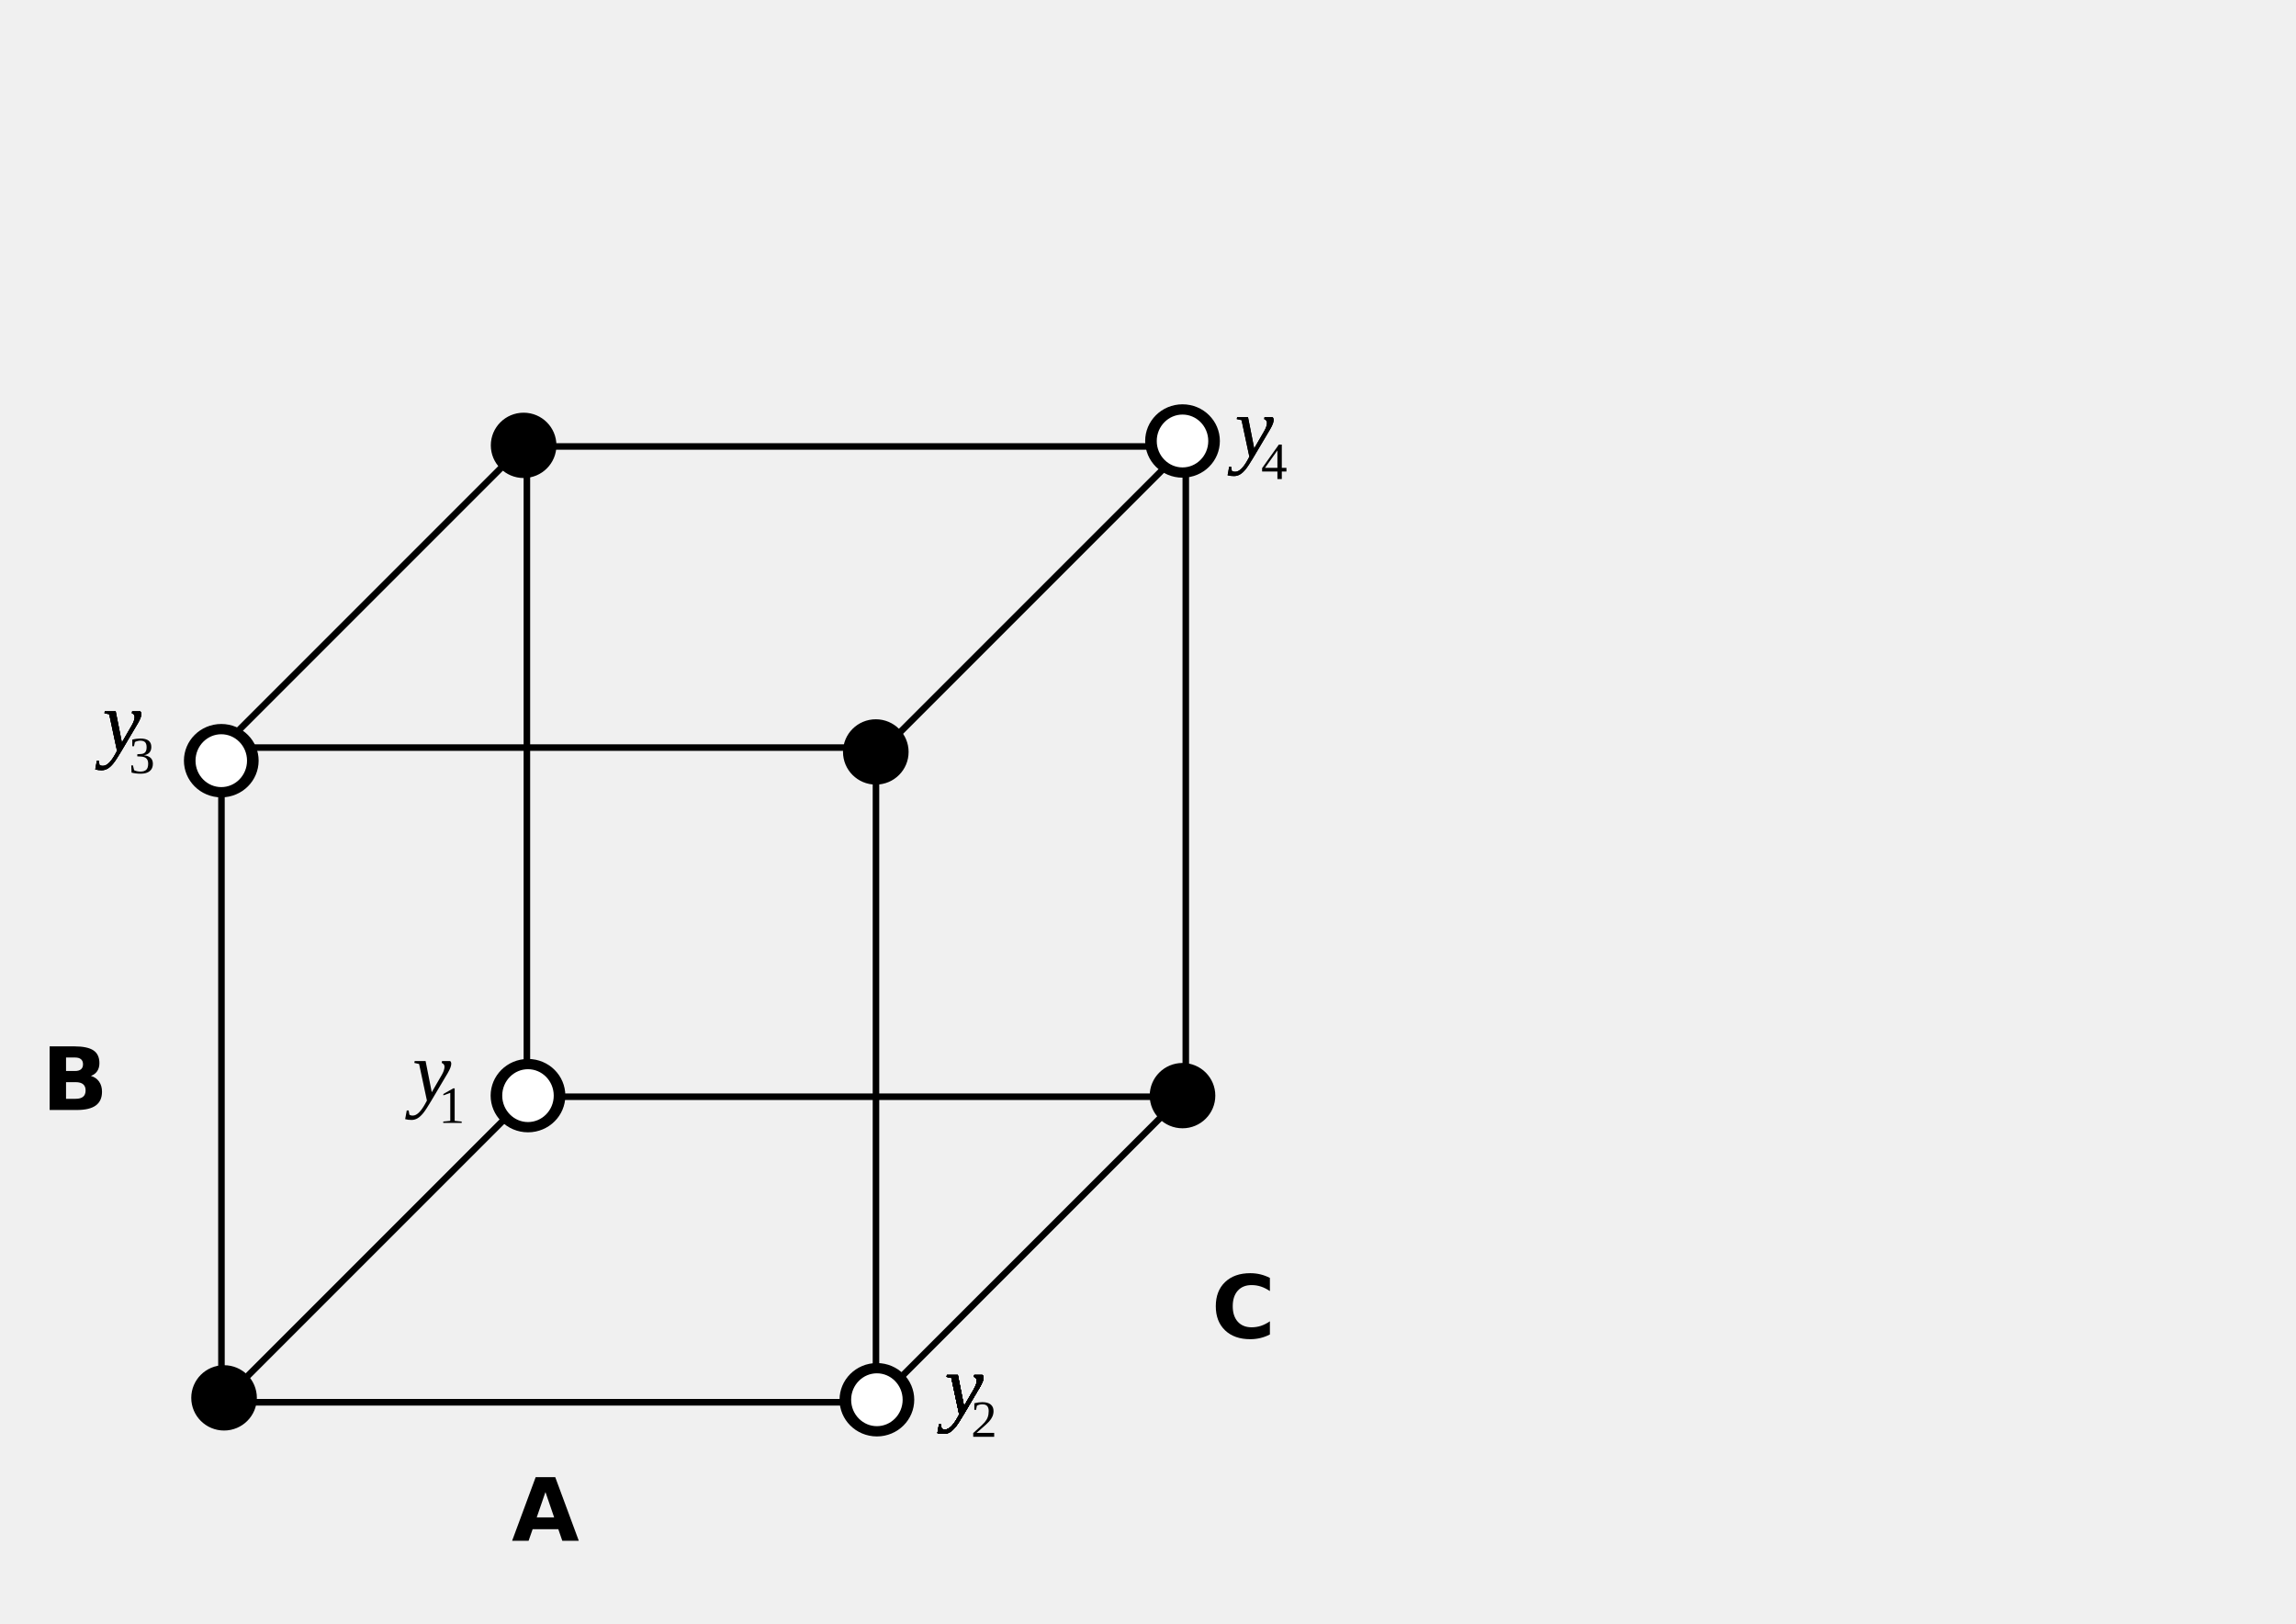
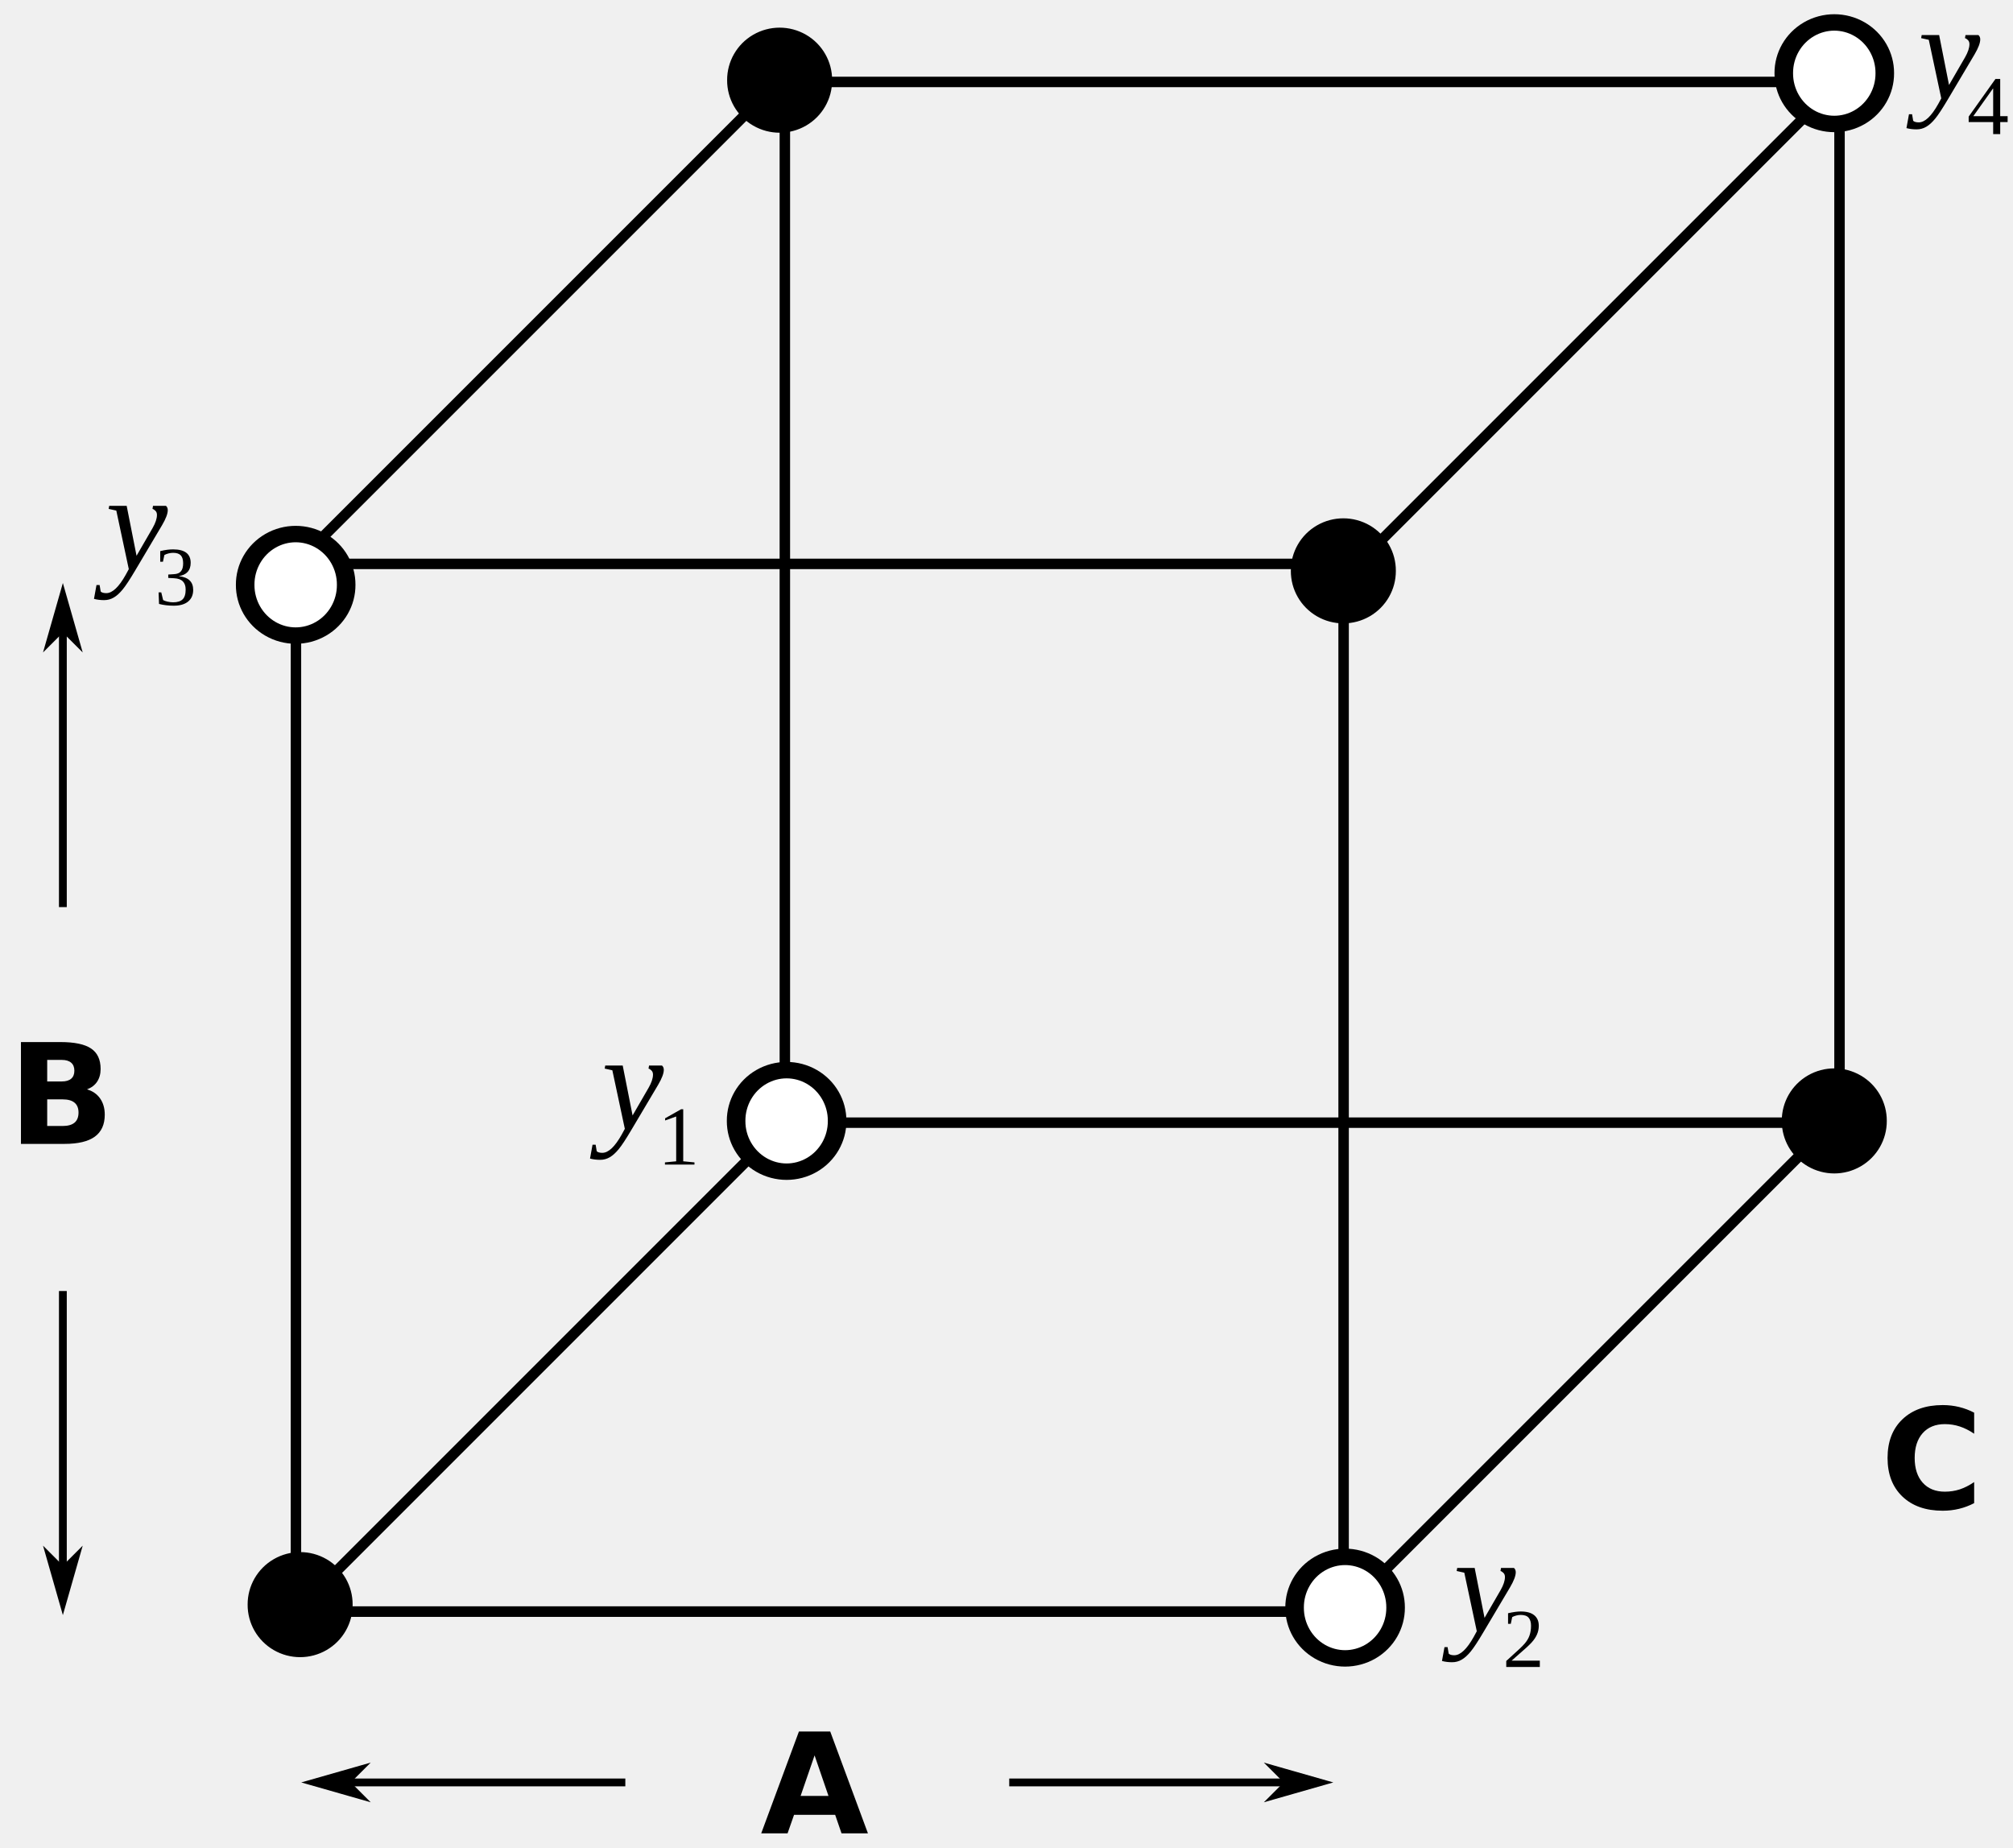
- <svg xmlns="http://www.w3.org/2000/svg" width="1052.362" height="744.094" id="svg2" version="1.1">
+ <svg xmlns="http://www.w3.org/2000/svg" width="576.42" height="528.96" id="svg2" version="1.1">
  <defs id="defs4">
-     </defs>
-   <g id="layer1" transform="translate(0,-308.2677)">
-     <path id="path3668" d="m 243.498,512.865 297.01,0" style="fill:none;stroke:#000000;stroke-width:2.995;stroke-linecap:butt;stroke-linejoin:miter;stroke-miterlimit:4;stroke-opacity:1;stroke-dasharray:none" />
-     <path id="path3596" d="M 101.5,950.862 241.51,810.853" style="fill:none;stroke:#000000;stroke-width:3;stroke-linecap:butt;stroke-linejoin:miter;stroke-miterlimit:4;stroke-opacity:1;stroke-dasharray:none" />
-     <path style="fill:none;stroke:#000000;stroke-width:3;stroke-linecap:butt;stroke-linejoin:miter;stroke-miterlimit:4;stroke-opacity:1;stroke-dasharray:none" d="M 401.5,950.862 541.51,810.853" id="path3654" />
-     <path id="path3656" d="M 405.5,650.862 545.51,510.853" style="fill:none;stroke:#000000;stroke-width:3;stroke-linecap:butt;stroke-linejoin:miter;stroke-miterlimit:4;stroke-opacity:1;stroke-dasharray:none" />
-     <path style="fill:none;stroke:#000000;stroke-width:3;stroke-linecap:butt;stroke-linejoin:miter;stroke-miterlimit:4;stroke-opacity:1;stroke-dasharray:none" d="M 101.5,650.862 241.51,510.853" id="path3658" />
-     <path style="fill:none;stroke:#000000;stroke-width:2.995;stroke-linecap:butt;stroke-linejoin:miter;stroke-miterlimit:4;stroke-opacity:1;stroke-dasharray:none" d="m 101.498,653.855 0,297.01" id="path2816" />
-     <path id="path3590" d="m 401.498,653.855 0,297.01" style="fill:none;stroke:#000000;stroke-width:2.995;stroke-linecap:butt;stroke-linejoin:miter;stroke-miterlimit:4;stroke-opacity:1;stroke-dasharray:none" />
-     <path id="path3594" d="m 101.498,950.865 297.01,0" style="fill:none;stroke:#000000;stroke-width:2.995;stroke-linecap:butt;stroke-linejoin:miter;stroke-miterlimit:4;stroke-opacity:1;stroke-dasharray:none" />
-     <path style="fill:#000000;fill-opacity:1;stroke:#000000;stroke-width:3;stroke-miterlimit:4;stroke-opacity:1;stroke-dasharray:none;stroke-dashoffset:0" id="path3614" d="m 331.21,441.721 c 0,23.662 -16.968,42.843 -37.9,42.843 -20.931,0 -37.9,-19.181 -37.9,-42.843 0,-23.662 16.968,-42.843 37.9,-42.843 20.931,0 37.9,19.181 37.9,42.843 z" transform="matrix(0.381578,0,0,0.3375497,128.0793,363.2593)" />
-     <path style="fill:#000000;fill-opacity:1;stroke:#000000;stroke-width:3;stroke-miterlimit:4;stroke-opacity:1;stroke-dasharray:none;stroke-dashoffset:0" id="path3618" d="m 331.21,441.721 c 0,23.662 -16.968,42.843 -37.9,42.843 -20.931,0 -37.9,-19.181 -37.9,-42.843 0,-23.662 16.968,-42.843 37.9,-42.843 20.931,0 37.9,19.181 37.9,42.843 z" transform="matrix(0.381578,0,0,0.3375497,430.0793,661.2593)" />
-     <path style="fill:none;stroke:#000000;stroke-width:2.995;stroke-linecap:butt;stroke-linejoin:miter;stroke-miterlimit:4;stroke-opacity:1;stroke-dasharray:none" d="m 101.498,650.865 297.01,0" id="path3630" />
-     <path id="path3638" d="m 241.498,513.855 0,297.01" style="fill:none;stroke:#000000;stroke-width:2.995;stroke-linecap:butt;stroke-linejoin:miter;stroke-miterlimit:4;stroke-opacity:1;stroke-dasharray:none" />
-     <path style="fill:none;stroke:#000000;stroke-width:2.995;stroke-linecap:butt;stroke-linejoin:miter;stroke-miterlimit:4;stroke-opacity:1;stroke-dasharray:none" d="m 543.498,513.855 0,297.01" id="path3640" />
-     <path style="fill:none;stroke:#000000;stroke-width:2.995;stroke-linecap:butt;stroke-linejoin:miter;stroke-miterlimit:4;stroke-opacity:1;stroke-dasharray:none" d="m 243.498,810.865 297.01,0" id="path3642" />
-     <path transform="matrix(0.381578,0,0,0.3375497,430.0793,361.2593)" d="m 331.21,441.721 c 0,23.662 -16.968,42.843 -37.9,42.843 -20.931,0 -37.9,-19.181 -37.9,-42.843 0,-23.662 16.968,-42.843 37.9,-42.843 20.931,0 37.9,19.181 37.9,42.843 z" id="path3616" style="fill:#ffffff;fill-opacity:1;stroke:#000000;stroke-width:13.932;stroke-miterlimit:4;stroke-opacity:1;stroke-dasharray:none;stroke-dashoffset:0" />
-     <path style="fill:#ffffff;fill-opacity:1;stroke:#000000;stroke-width:13.932;stroke-miterlimit:4;stroke-opacity:1;stroke-dasharray:none;stroke-dashoffset:0" id="path3660" d="m 331.21,441.721 c 0,23.662 -16.968,42.843 -37.9,42.843 -20.931,0 -37.9,-19.181 -37.9,-42.843 0,-23.662 16.968,-42.843 37.9,-42.843 20.931,0 37.9,19.181 37.9,42.843 z" transform="matrix(0.381578,0,0,0.3375497,-10.49982,507.7575)" />
-     <path transform="matrix(0.381578,0,0,0.3375497,289.5002,503.7575)" d="m 331.21,441.721 c 0,23.662 -16.968,42.843 -37.9,42.843 -20.931,0 -37.9,-19.181 -37.9,-42.843 0,-23.662 16.968,-42.843 37.9,-42.843 20.931,0 37.9,19.181 37.9,42.843 z" id="path3662" style="fill:#000000;fill-opacity:1;stroke:#000000;stroke-width:3;stroke-miterlimit:4;stroke-opacity:1;stroke-dasharray:none;stroke-dashoffset:0" />
-     <path style="fill:#000000;fill-opacity:1;stroke:#000000;stroke-width:3;stroke-miterlimit:4;stroke-opacity:1;stroke-dasharray:none;stroke-dashoffset:0" id="path3666" d="m 331.21,441.721 c 0,23.662 -16.968,42.843 -37.9,42.843 -20.931,0 -37.9,-19.181 -37.9,-42.843 0,-23.662 16.968,-42.843 37.9,-42.843 20.931,0 37.9,19.181 37.9,42.843 z" transform="matrix(0.381578,0,0,0.3375497,-9.223878,799.7659)" />
-     <text id="text3701" y="812.862" x="189.051" style="font-size:40px;font-style:italic;font-variant:normal;font-weight:normal;font-stretch:normal;text-align:start;line-height:125%;writing-mode:lr-tb;text-anchor:start;fill:#000000;fill-opacity:1;stroke:none;font-family:Times New Roman;-inkscape-font-specification:'Times New Roman, Italic'" xml:space="preserve">
-       <tspan y="812.862" x="189.051" id="tspan3703">y</tspan>
+     <marker orient="auto" refY="0" refX="0" id="Arrow1Mstart" style="overflow:visible">
+       <path id="path3831" d="M 0,0 5,-5 -12.5,0 5,5 0,0 z" style="fill-rule:evenodd;stroke:#000000;stroke-width:1pt;marker-start:none" transform="matrix(0.4,0,0,0.4,4,0)" />
+     </marker>
+   </defs>
+   <g id="layer1" transform="translate(-22.75461,-485.4024)">
+     <path id="path3668" d="m 249.498,508.865 297.01,0" style="fill:none;stroke:#000000;stroke-width:2.995;stroke-linecap:butt;stroke-linejoin:miter;stroke-miterlimit:4;stroke-opacity:1;stroke-dasharray:none" />
+     <path id="path3596" d="M 107.5,946.862 247.51,806.853" style="fill:none;stroke:#000000;stroke-width:3;stroke-linecap:butt;stroke-linejoin:miter;stroke-miterlimit:4;stroke-opacity:1;stroke-dasharray:none" />
+     <path style="fill:none;stroke:#000000;stroke-width:3;stroke-linecap:butt;stroke-linejoin:miter;stroke-miterlimit:4;stroke-opacity:1;stroke-dasharray:none" d="M 407.5,946.862 547.51,806.853" id="path3654" />
+     <path id="path3656" d="M 411.5,646.862 551.51,506.853" style="fill:none;stroke:#000000;stroke-width:3;stroke-linecap:butt;stroke-linejoin:miter;stroke-miterlimit:4;stroke-opacity:1;stroke-dasharray:none" />
+     <path style="fill:none;stroke:#000000;stroke-width:3;stroke-linecap:butt;stroke-linejoin:miter;stroke-miterlimit:4;stroke-opacity:1;stroke-dasharray:none" d="M 107.5,646.862 247.51,506.853" id="path3658" />
+     <path style="fill:none;stroke:#000000;stroke-width:2.995;stroke-linecap:butt;stroke-linejoin:miter;stroke-miterlimit:4;stroke-opacity:1;stroke-dasharray:none" d="m 107.498,649.855 0,297.01" id="path2816" />
+     <path id="path3590" d="m 407.498,649.855 0,297.01" style="fill:none;stroke:#000000;stroke-width:2.995;stroke-linecap:butt;stroke-linejoin:miter;stroke-miterlimit:4;stroke-opacity:1;stroke-dasharray:none" />
+     <path id="path3594" d="m 107.498,946.865 297.01,0" style="fill:none;stroke:#000000;stroke-width:2.995;stroke-linecap:butt;stroke-linejoin:miter;stroke-miterlimit:4;stroke-opacity:1;stroke-dasharray:none" />
+     <path style="fill:#000000;fill-opacity:1;stroke:#000000;stroke-width:3;stroke-miterlimit:4;stroke-opacity:1;stroke-dasharray:none;stroke-dashoffset:0" id="path3614" d="m 331.21,441.721 a 37.9,42.843 0 1 1 -75.799,0 37.9,42.843 0 1 1 75.799,0 z" transform="matrix(0.381578,0,0,0.3375497,134.0793,359.2593)" />
+     <path style="fill:#000000;fill-opacity:1;stroke:#000000;stroke-width:3;stroke-miterlimit:4;stroke-opacity:1;stroke-dasharray:none;stroke-dashoffset:0" id="path3618" d="m 331.21,441.721 a 37.9,42.843 0 1 1 -75.799,0 37.9,42.843 0 1 1 75.799,0 z" transform="matrix(0.381578,0,0,0.3375497,436.0793,657.2593)" />
+     <path style="fill:none;stroke:#000000;stroke-width:2.995;stroke-linecap:butt;stroke-linejoin:miter;stroke-miterlimit:4;stroke-opacity:1;stroke-dasharray:none" d="m 107.498,646.865 297.01,0" id="path3630" />
+     <path id="path3638" d="m 247.498,509.855 0,297.01" style="fill:none;stroke:#000000;stroke-width:2.995;stroke-linecap:butt;stroke-linejoin:miter;stroke-miterlimit:4;stroke-opacity:1;stroke-dasharray:none" />
+     <path style="fill:none;stroke:#000000;stroke-width:2.995;stroke-linecap:butt;stroke-linejoin:miter;stroke-miterlimit:4;stroke-opacity:1;stroke-dasharray:none" d="m 549.498,509.855 0,297.01" id="path3640" />
+     <path style="fill:none;stroke:#000000;stroke-width:2.995;stroke-linecap:butt;stroke-linejoin:miter;stroke-miterlimit:4;stroke-opacity:1;stroke-dasharray:none" d="m 249.498,806.865 297.01,0" id="path3642" />
+     <path transform="matrix(0.381578,0,0,0.3375497,436.0793,357.2593)" d="m 331.21,441.721 a 37.9,42.843 0 1 1 -75.799,0 37.9,42.843 0 1 1 75.799,0 z" id="path3616" style="fill:#ffffff;fill-opacity:1;stroke:#000000;stroke-width:13.932;stroke-miterlimit:4;stroke-opacity:1;stroke-dasharray:none;stroke-dashoffset:0" />
+     <path style="fill:#ffffff;fill-opacity:1;stroke:#000000;stroke-width:13.932;stroke-miterlimit:4;stroke-opacity:1;stroke-dasharray:none;stroke-dashoffset:0" id="path3660" d="m 331.21,441.721 a 37.9,42.843 0 1 1 -75.799,0 37.9,42.843 0 1 1 75.799,0 z" transform="matrix(0.381578,0,0,0.3375497,-4.499818,503.7575)" />
+     <path transform="matrix(0.381578,0,0,0.3375497,295.5002,499.7575)" d="m 331.21,441.721 a 37.9,42.843 0 1 1 -75.799,0 37.9,42.843 0 1 1 75.799,0 z" id="path3662" style="fill:#000000;fill-opacity:1;stroke:#000000;stroke-width:3;stroke-miterlimit:4;stroke-opacity:1;stroke-dasharray:none;stroke-dashoffset:0" />
+     <path style="fill:#000000;fill-opacity:1;stroke:#000000;stroke-width:3;stroke-miterlimit:4;stroke-opacity:1;stroke-dasharray:none;stroke-dashoffset:0" id="path3666" d="m 331.21,441.721 a 37.9,42.843 0 1 1 -75.799,0 37.9,42.843 0 1 1 75.799,0 z" transform="matrix(0.381578,0,0,0.3375497,-3.223878,795.7659)" />
+     <text id="text3701" y="808.862" x="195.051" style="font-size:40px;font-style:italic;font-variant:normal;font-weight:normal;font-stretch:normal;text-align:start;line-height:125%;writing-mode:lr-tb;text-anchor:start;fill:#000000;fill-opacity:1;stroke:none;font-family:Times New Roman;-inkscape-font-specification:'Times New Roman, Italic'" xml:space="preserve">
+       <tspan y="808.862" x="195.051" id="tspan3703">y</tspan>
    </text>
-     <text xml:space="preserve" style="font-size:24px;font-style:normal;font-variant:normal;font-weight:normal;font-stretch:normal;text-align:start;line-height:125%;writing-mode:lr-tb;text-anchor:start;fill:#000000;fill-opacity:1;stroke:none;font-family:Times New Roman;-inkscape-font-specification:'Times New Roman,'" x="201.051" y="822.862" id="text3705">
-       <tspan y="822.862" x="201.051" id="tspan3707">1</tspan>
+     <text xml:space="preserve" style="font-size:24px;font-style:normal;font-variant:normal;font-weight:normal;font-stretch:normal;text-align:start;line-height:125%;writing-mode:lr-tb;text-anchor:start;fill:#000000;fill-opacity:1;stroke:none;font-family:Times New Roman;-inkscape-font-specification:'Times New Roman,'" x="211.051" y="818.862" id="text3705">
+       <tspan y="818.862" x="211.051" id="tspan3707">1</tspan>
    </text>
-     <path transform="matrix(0.381578,0,0,0.3375497,130.0793,661.2593)" d="m 331.21,441.721 c 0,23.662 -16.968,42.843 -37.9,42.843 -20.931,0 -37.9,-19.181 -37.9,-42.843 0,-23.662 16.968,-42.843 37.9,-42.843 20.931,0 37.9,19.181 37.9,42.843 z" id="path3620" style="fill:#ffffff;fill-opacity:1;stroke:#000000;stroke-width:13.932;stroke-miterlimit:4;stroke-opacity:1;stroke-dasharray:none;stroke-dashoffset:0" />
-     <text xml:space="preserve" style="font-size:40px;font-style:italic;font-variant:normal;font-weight:normal;font-stretch:normal;text-align:start;line-height:125%;writing-mode:lr-tb;text-anchor:start;fill:#000000;fill-opacity:1;stroke:none;font-family:Times New Roman;-inkscape-font-specification:'Times New Roman, Italic'" x="433.009" y="956.724" id="text3769">
-       <tspan id="tspan3771" x="433.009" y="956.724">y</tspan>
+     <path transform="matrix(0.381578,0,0,0.3375497,136.0793,657.2593)" d="m 331.21,441.721 a 37.9,42.843 0 1 1 -75.799,0 37.9,42.843 0 1 1 75.799,0 z" id="path3620" style="fill:#ffffff;fill-opacity:1;stroke:#000000;stroke-width:13.932;stroke-miterlimit:4;stroke-opacity:1;stroke-dasharray:none;stroke-dashoffset:0" />
+     <text xml:space="preserve" style="font-size:40px;font-style:italic;font-variant:normal;font-weight:normal;font-stretch:normal;text-align:start;line-height:125%;writing-mode:lr-tb;text-anchor:start;fill:#000000;fill-opacity:1;stroke:none;font-family:Times New Roman;-inkscape-font-specification:'Times New Roman, Italic'" x="439.009" y="952.724" id="text3769">
+       <tspan id="tspan3771" x="439.009" y="952.724">y</tspan>
    </text>
-     <text id="text3773" y="966.724" x="445.009" style="font-size:24px;font-style:normal;font-variant:normal;font-weight:normal;font-stretch:normal;text-align:start;line-height:125%;writing-mode:lr-tb;text-anchor:start;fill:#000000;fill-opacity:1;stroke:none;font-family:Times New Roman;-inkscape-font-specification:'Times New Roman,'" xml:space="preserve">
-       <tspan id="tspan3775" x="445.009" y="966.724">2</tspan>
+     <text id="text3773" y="962.724" x="453.009" style="font-size:24px;font-style:normal;font-variant:normal;font-weight:normal;font-stretch:normal;text-align:start;line-height:125%;writing-mode:lr-tb;text-anchor:start;fill:#000000;fill-opacity:1;stroke:none;font-family:Times New Roman;-inkscape-font-specification:'Times New Roman,'" xml:space="preserve">
+       <tspan id="tspan3775" x="453.009" y="962.724">2</tspan>
    </text>
-     <text id="text3777" y="956.724" x="433.009" style="font-size:40px;font-style:italic;font-variant:normal;font-weight:normal;font-stretch:normal;text-align:start;line-height:125%;writing-mode:lr-tb;text-anchor:start;fill:#000000;fill-opacity:1;stroke:none;font-family:Times New Roman;-inkscape-font-specification:'Times New Roman, Italic'" xml:space="preserve">
-       <tspan y="956.724" x="433.009" id="tspan3779">y</tspan>
+     <text xml:space="preserve" style="font-size:40px;font-style:italic;font-variant:normal;font-weight:normal;font-stretch:normal;text-align:start;line-height:125%;writing-mode:lr-tb;text-anchor:start;fill:#000000;fill-opacity:1;stroke:none;font-family:Times New Roman;-inkscape-font-specification:'Times New Roman, Italic'" x="53.012" y="648.603" id="text3801">
+       <tspan id="tspan3803" x="53.012" y="648.603">y</tspan>
    </text>
-     <text id="text3781" y="956.724" x="433.009" style="font-size:40px;font-style:italic;font-variant:normal;font-weight:normal;font-stretch:normal;text-align:start;line-height:125%;writing-mode:lr-tb;text-anchor:start;fill:#000000;fill-opacity:1;stroke:none;font-family:Times New Roman;-inkscape-font-specification:'Times New Roman, Italic'" xml:space="preserve">
-       <tspan y="956.724" x="433.009" id="tspan3783">y</tspan>
+     <text id="text3805" y="658.603" x="67.012" style="font-size:24px;font-style:normal;font-variant:normal;font-weight:normal;font-stretch:normal;text-align:start;line-height:125%;writing-mode:lr-tb;text-anchor:start;fill:#000000;fill-opacity:1;stroke:none;font-family:Times New Roman;-inkscape-font-specification:'Times New Roman,'" xml:space="preserve">
+       <tspan id="tspan3825" x="67.012" y="658.603">3</tspan>
    </text>
-     <text xml:space="preserve" style="font-size:40px;font-style:italic;font-variant:normal;font-weight:normal;font-stretch:normal;text-align:start;line-height:125%;writing-mode:lr-tb;text-anchor:start;fill:#000000;fill-opacity:1;stroke:none;font-family:Times New Roman;-inkscape-font-specification:'Times New Roman, Italic'" x="433.009" y="956.724" id="text3789">
-       <tspan id="tspan3791" x="433.009" y="956.724">y</tspan>
+     <text xml:space="preserve" style="font-size:24px;font-style:normal;font-variant:normal;font-weight:normal;font-stretch:normal;text-align:start;line-height:125%;writing-mode:lr-tb;text-anchor:start;fill:#000000;fill-opacity:1;stroke:none;font-family:Times New Roman;-inkscape-font-specification:'Times New Roman,'" x="444.355" y="671.822" id="text3831">
+       <tspan y="671.822" x="444.355" id="tspan3833" />
    </text>
-     <text xml:space="preserve" style="font-size:40px;font-style:italic;font-variant:normal;font-weight:normal;font-stretch:normal;text-align:start;line-height:125%;writing-mode:lr-tb;text-anchor:start;fill:#000000;fill-opacity:1;stroke:none;font-family:Times New Roman;-inkscape-font-specification:'Times New Roman, Italic'" x="47.012" y="652.603" id="text3801">
-       <tspan id="tspan3803" x="47.012" y="652.603">y</tspan>
+     <text id="text3847" y="513.806" x="572.012" style="font-size:40px;font-style:italic;font-variant:normal;font-weight:normal;font-stretch:normal;text-align:start;line-height:125%;writing-mode:lr-tb;text-anchor:start;fill:#000000;fill-opacity:1;stroke:none;font-family:Times New Roman;-inkscape-font-specification:'Times New Roman, Italic'" xml:space="preserve">
+       <tspan y="513.806" x="572.012" id="tspan3849">y</tspan>
    </text>
-     <text id="text3805" y="662.603" x="59.012" style="font-size:24px;font-style:normal;font-variant:normal;font-weight:normal;font-stretch:normal;text-align:start;line-height:125%;writing-mode:lr-tb;text-anchor:start;fill:#000000;fill-opacity:1;stroke:none;font-family:Times New Roman;-inkscape-font-specification:'Times New Roman,'" xml:space="preserve">
-       <tspan id="tspan3825" x="59.012" y="662.603">3</tspan>
+     <text xml:space="preserve" style="font-size:24px;font-style:normal;font-variant:normal;font-weight:normal;font-stretch:normal;text-align:start;line-height:125%;writing-mode:lr-tb;text-anchor:start;fill:#000000;fill-opacity:1;stroke:none;font-family:Times New Roman;-inkscape-font-specification:'Times New Roman,'" x="586.012" y="523.806" id="text3851">
+       <tspan id="tspan3883" x="586.012" y="523.806">4</tspan>
    </text>
-     <text id="text3809" y="652.603" x="47.012" style="font-size:40px;font-style:italic;font-variant:normal;font-weight:normal;font-stretch:normal;text-align:start;line-height:125%;writing-mode:lr-tb;text-anchor:start;fill:#000000;fill-opacity:1;stroke:none;font-family:Times New Roman;-inkscape-font-specification:'Times New Roman, Italic'" xml:space="preserve">
-       <tspan y="652.603" x="47.012" id="tspan3811">y</tspan>
+     <text xml:space="preserve" style="font-size:40px;font-style:normal;font-variant:normal;font-weight:bold;font-stretch:normal;text-align:start;line-height:125%;writing-mode:lr-tb;text-anchor:start;fill:#000000;fill-opacity:1;stroke:none;font-family:Bitstream Vera Sans;-inkscape-font-specification:Bitstream Vera Sans Bold" x="240.524" y="1010.362" id="text2935">
+       <tspan id="tspan2937" x="240.524" y="1010.362">A</tspan>
    </text>
-     <text id="text3813" y="652.603" x="47.012" style="font-size:40px;font-style:italic;font-variant:normal;font-weight:normal;font-stretch:normal;text-align:start;line-height:125%;writing-mode:lr-tb;text-anchor:start;fill:#000000;fill-opacity:1;stroke:none;font-family:Times New Roman;-inkscape-font-specification:'Times New Roman, Italic'" xml:space="preserve">
-       <tspan y="652.603" x="47.012" id="tspan3815">y</tspan>
+     <path style="fill:none;stroke:#000000;stroke-width:2.995;stroke-linecap:butt;stroke-linejoin:miter;stroke-miterlimit:4;stroke-opacity:1;stroke-dasharray:none" d="m 107.498,946.865 297.01,0" id="path2939" />
+     <text id="text2941" y="812.94" x="25.083" style="font-size:40px;font-style:normal;font-variant:normal;font-weight:bold;font-stretch:normal;text-align:start;line-height:125%;writing-mode:lr-tb;text-anchor:start;fill:#000000;fill-opacity:1;stroke:none;font-family:Bitstream Vera Sans;-inkscape-font-specification:Bitstream Vera Sans Bold" xml:space="preserve">
+       <tspan y="812.94" x="25.083" id="tspan2943">B</tspan>
    </text>
-     <text id="text3827" y="956.724" x="433.009" style="font-size:40px;font-style:italic;font-variant:normal;font-weight:normal;font-stretch:normal;text-align:start;line-height:125%;writing-mode:lr-tb;text-anchor:start;fill:#000000;fill-opacity:1;stroke:none;font-family:Times New Roman;-inkscape-font-specification:'Times New Roman, Italic'" xml:space="preserve">
-       <tspan y="956.724" x="433.009" id="tspan3829">y</tspan>
+     <text xml:space="preserve" style="font-size:40px;font-style:normal;font-variant:normal;font-weight:bold;font-stretch:normal;text-align:start;line-height:125%;writing-mode:lr-tb;text-anchor:start;fill:#000000;fill-opacity:1;stroke:none;font-family:Bitstream Vera Sans;-inkscape-font-specification:Bitstream Vera Sans Bold" x="561.255" y="917.418" id="text2945">
+       <tspan id="tspan2947" x="561.255" y="917.418">C</tspan>
    </text>
-     <text xml:space="preserve" style="font-size:24px;font-style:normal;font-variant:normal;font-weight:normal;font-stretch:normal;text-align:start;line-height:125%;writing-mode:lr-tb;text-anchor:start;fill:#000000;fill-opacity:1;stroke:none;font-family:Times New Roman;-inkscape-font-specification:'Times New Roman,'" x="438.355" y="675.822" id="text3831">
-       <tspan y="675.822" x="438.355" id="tspan3833" />
-     </text>
-     <text xml:space="preserve" style="font-size:40px;font-style:italic;font-variant:normal;font-weight:normal;font-stretch:normal;text-align:start;line-height:125%;writing-mode:lr-tb;text-anchor:start;fill:#000000;fill-opacity:1;stroke:none;font-family:Times New Roman;-inkscape-font-specification:'Times New Roman, Italic'" x="433.009" y="956.724" id="text3835">
-       <tspan id="tspan3837" x="433.009" y="956.724">y</tspan>
-     </text>
-     <text xml:space="preserve" style="font-size:40px;font-style:italic;font-variant:normal;font-weight:normal;font-stretch:normal;text-align:start;line-height:125%;writing-mode:lr-tb;text-anchor:start;fill:#000000;fill-opacity:1;stroke:none;font-family:Times New Roman;-inkscape-font-specification:'Times New Roman, Italic'" x="433.009" y="956.724" id="text3839">
-       <tspan id="tspan3841" x="433.009" y="956.724">y</tspan>
-     </text>
-     <text id="text3843" y="956.724" x="433.009" style="font-size:40px;font-style:italic;font-variant:normal;font-weight:normal;font-stretch:normal;text-align:start;line-height:125%;writing-mode:lr-tb;text-anchor:start;fill:#000000;fill-opacity:1;stroke:none;font-family:Times New Roman;-inkscape-font-specification:'Times New Roman, Italic'" xml:space="preserve">
-       <tspan y="956.724" x="433.009" id="tspan3845">y</tspan>
-     </text>
-     <text id="text3847" y="517.806" x="566.012" style="font-size:40px;font-style:italic;font-variant:normal;font-weight:normal;font-stretch:normal;text-align:start;line-height:125%;writing-mode:lr-tb;text-anchor:start;fill:#000000;fill-opacity:1;stroke:none;font-family:Times New Roman;-inkscape-font-specification:'Times New Roman, Italic'" xml:space="preserve">
-       <tspan y="517.806" x="566.012" id="tspan3849">y</tspan>
-     </text>
-     <text xml:space="preserve" style="font-size:24px;font-style:normal;font-variant:normal;font-weight:normal;font-stretch:normal;text-align:start;line-height:125%;writing-mode:lr-tb;text-anchor:start;fill:#000000;fill-opacity:1;stroke:none;font-family:Times New Roman;-inkscape-font-specification:'Times New Roman,'" x="578.012" y="527.806" id="text3851">
-       <tspan id="tspan3883" x="578.012" y="527.806">4</tspan>
-     </text>
-     <text xml:space="preserve" style="font-size:40px;font-style:italic;font-variant:normal;font-weight:normal;font-stretch:normal;text-align:start;line-height:125%;writing-mode:lr-tb;text-anchor:start;fill:#000000;fill-opacity:1;stroke:none;font-family:Times New Roman;-inkscape-font-specification:'Times New Roman, Italic'" x="566.012" y="517.806" id="text3855">
-       <tspan id="tspan3857" x="566.012" y="517.806">y</tspan>
-     </text>
-     <text xml:space="preserve" style="font-size:40px;font-style:normal;font-variant:normal;font-weight:bold;font-stretch:normal;text-align:start;line-height:125%;writing-mode:lr-tb;text-anchor:start;fill:#000000;fill-opacity:1;stroke:none;font-family:Bitstream Vera Sans;-inkscape-font-specification:Bitstream Vera Sans Bold" x="234.524" y="1014.362" id="text2935">
-       <tspan id="tspan2937" x="234.524" y="1014.362">A</tspan>
-     </text>
-     <path style="fill:none;stroke:#000000;stroke-width:2.995;stroke-linecap:butt;stroke-linejoin:miter;stroke-miterlimit:4;stroke-opacity:1;stroke-dasharray:none" d="m 101.498,950.865 297.01,0" id="path2939" />
-     <text id="text2941" y="816.94" x="19.083" style="font-size:40px;font-style:normal;font-variant:normal;font-weight:bold;font-stretch:normal;text-align:start;line-height:125%;writing-mode:lr-tb;text-anchor:start;fill:#000000;fill-opacity:1;stroke:none;font-family:Bitstream Vera Sans;-inkscape-font-specification:Bitstream Vera Sans Bold" xml:space="preserve">
-       <tspan y="816.94" x="19.083" id="tspan2943">B</tspan>
-     </text>
-     <text xml:space="preserve" style="font-size:40px;font-style:normal;font-variant:normal;font-weight:bold;font-stretch:normal;text-align:start;line-height:125%;writing-mode:lr-tb;text-anchor:start;fill:#000000;fill-opacity:1;stroke:none;font-family:Bitstream Vera Sans;-inkscape-font-specification:Bitstream Vera Sans Bold" x="555.255" y="921.418" id="text2945">
-       <tspan id="tspan2947" x="555.255" y="921.418">C</tspan>
-     </text>
-     <path style="fill:#ffffff;fill-opacity:1;stroke:#000000;stroke-width:13.932;stroke-miterlimit:4;stroke-opacity:1;stroke-dasharray:none;stroke-dashoffset:0" id="path3664" d="m 331.21,441.721 c 0,23.662 -16.968,42.843 -37.9,42.843 -20.931,0 -37.9,-19.181 -37.9,-42.843 0,-23.662 16.968,-42.843 37.9,-42.843 20.931,0 37.9,19.181 37.9,42.843 z" transform="matrix(0.381578,0,0,0.3375497,289.9995,800.6244)" />
+     <path style="fill:#ffffff;fill-opacity:1;stroke:#000000;stroke-width:13.932;stroke-miterlimit:4;stroke-opacity:1;stroke-dasharray:none;stroke-dashoffset:0" id="path3664" d="m 331.21,441.721 a 37.9,42.843 0 1 1 -75.799,0 37.9,42.843 0 1 1 75.799,0 z" transform="matrix(0.381578,0,0,0.3375497,295.9995,796.6244)" />
+     <path style="fill:none;stroke:#000000;stroke-width:2.238;stroke-linecap:butt;stroke-linejoin:miter;stroke-miterlimit:4;stroke-opacity:1;stroke-dasharray:none;marker-start:url(#Arrow1Mstart)" d="m 113.425,995.782 88.391,0" id="path3052" />
+     <path id="path4266" d="m 400.137,995.782 -88.391,0" style="fill:none;stroke:#000000;stroke-width:2.238;stroke-linecap:butt;stroke-linejoin:miter;stroke-miterlimit:4;stroke-opacity:1;stroke-dasharray:none;marker-start:url(#Arrow1Mstart)" />
+     <path id="path4268" d="m 40.757,943.461 0,-88.391" style="fill:none;stroke:#000000;stroke-width:2.238;stroke-linecap:butt;stroke-linejoin:miter;stroke-miterlimit:4;stroke-opacity:1;stroke-dasharray:none;marker-start:url(#Arrow1Mstart)" />
+     <path style="fill:none;stroke:#000000;stroke-width:2.238;stroke-linecap:butt;stroke-linejoin:miter;stroke-miterlimit:4;stroke-opacity:1;stroke-dasharray:none;marker-start:url(#Arrow1Mstart)" d="m 40.757,656.749 0,88.391" id="path4270" />
  </g>
</svg>
